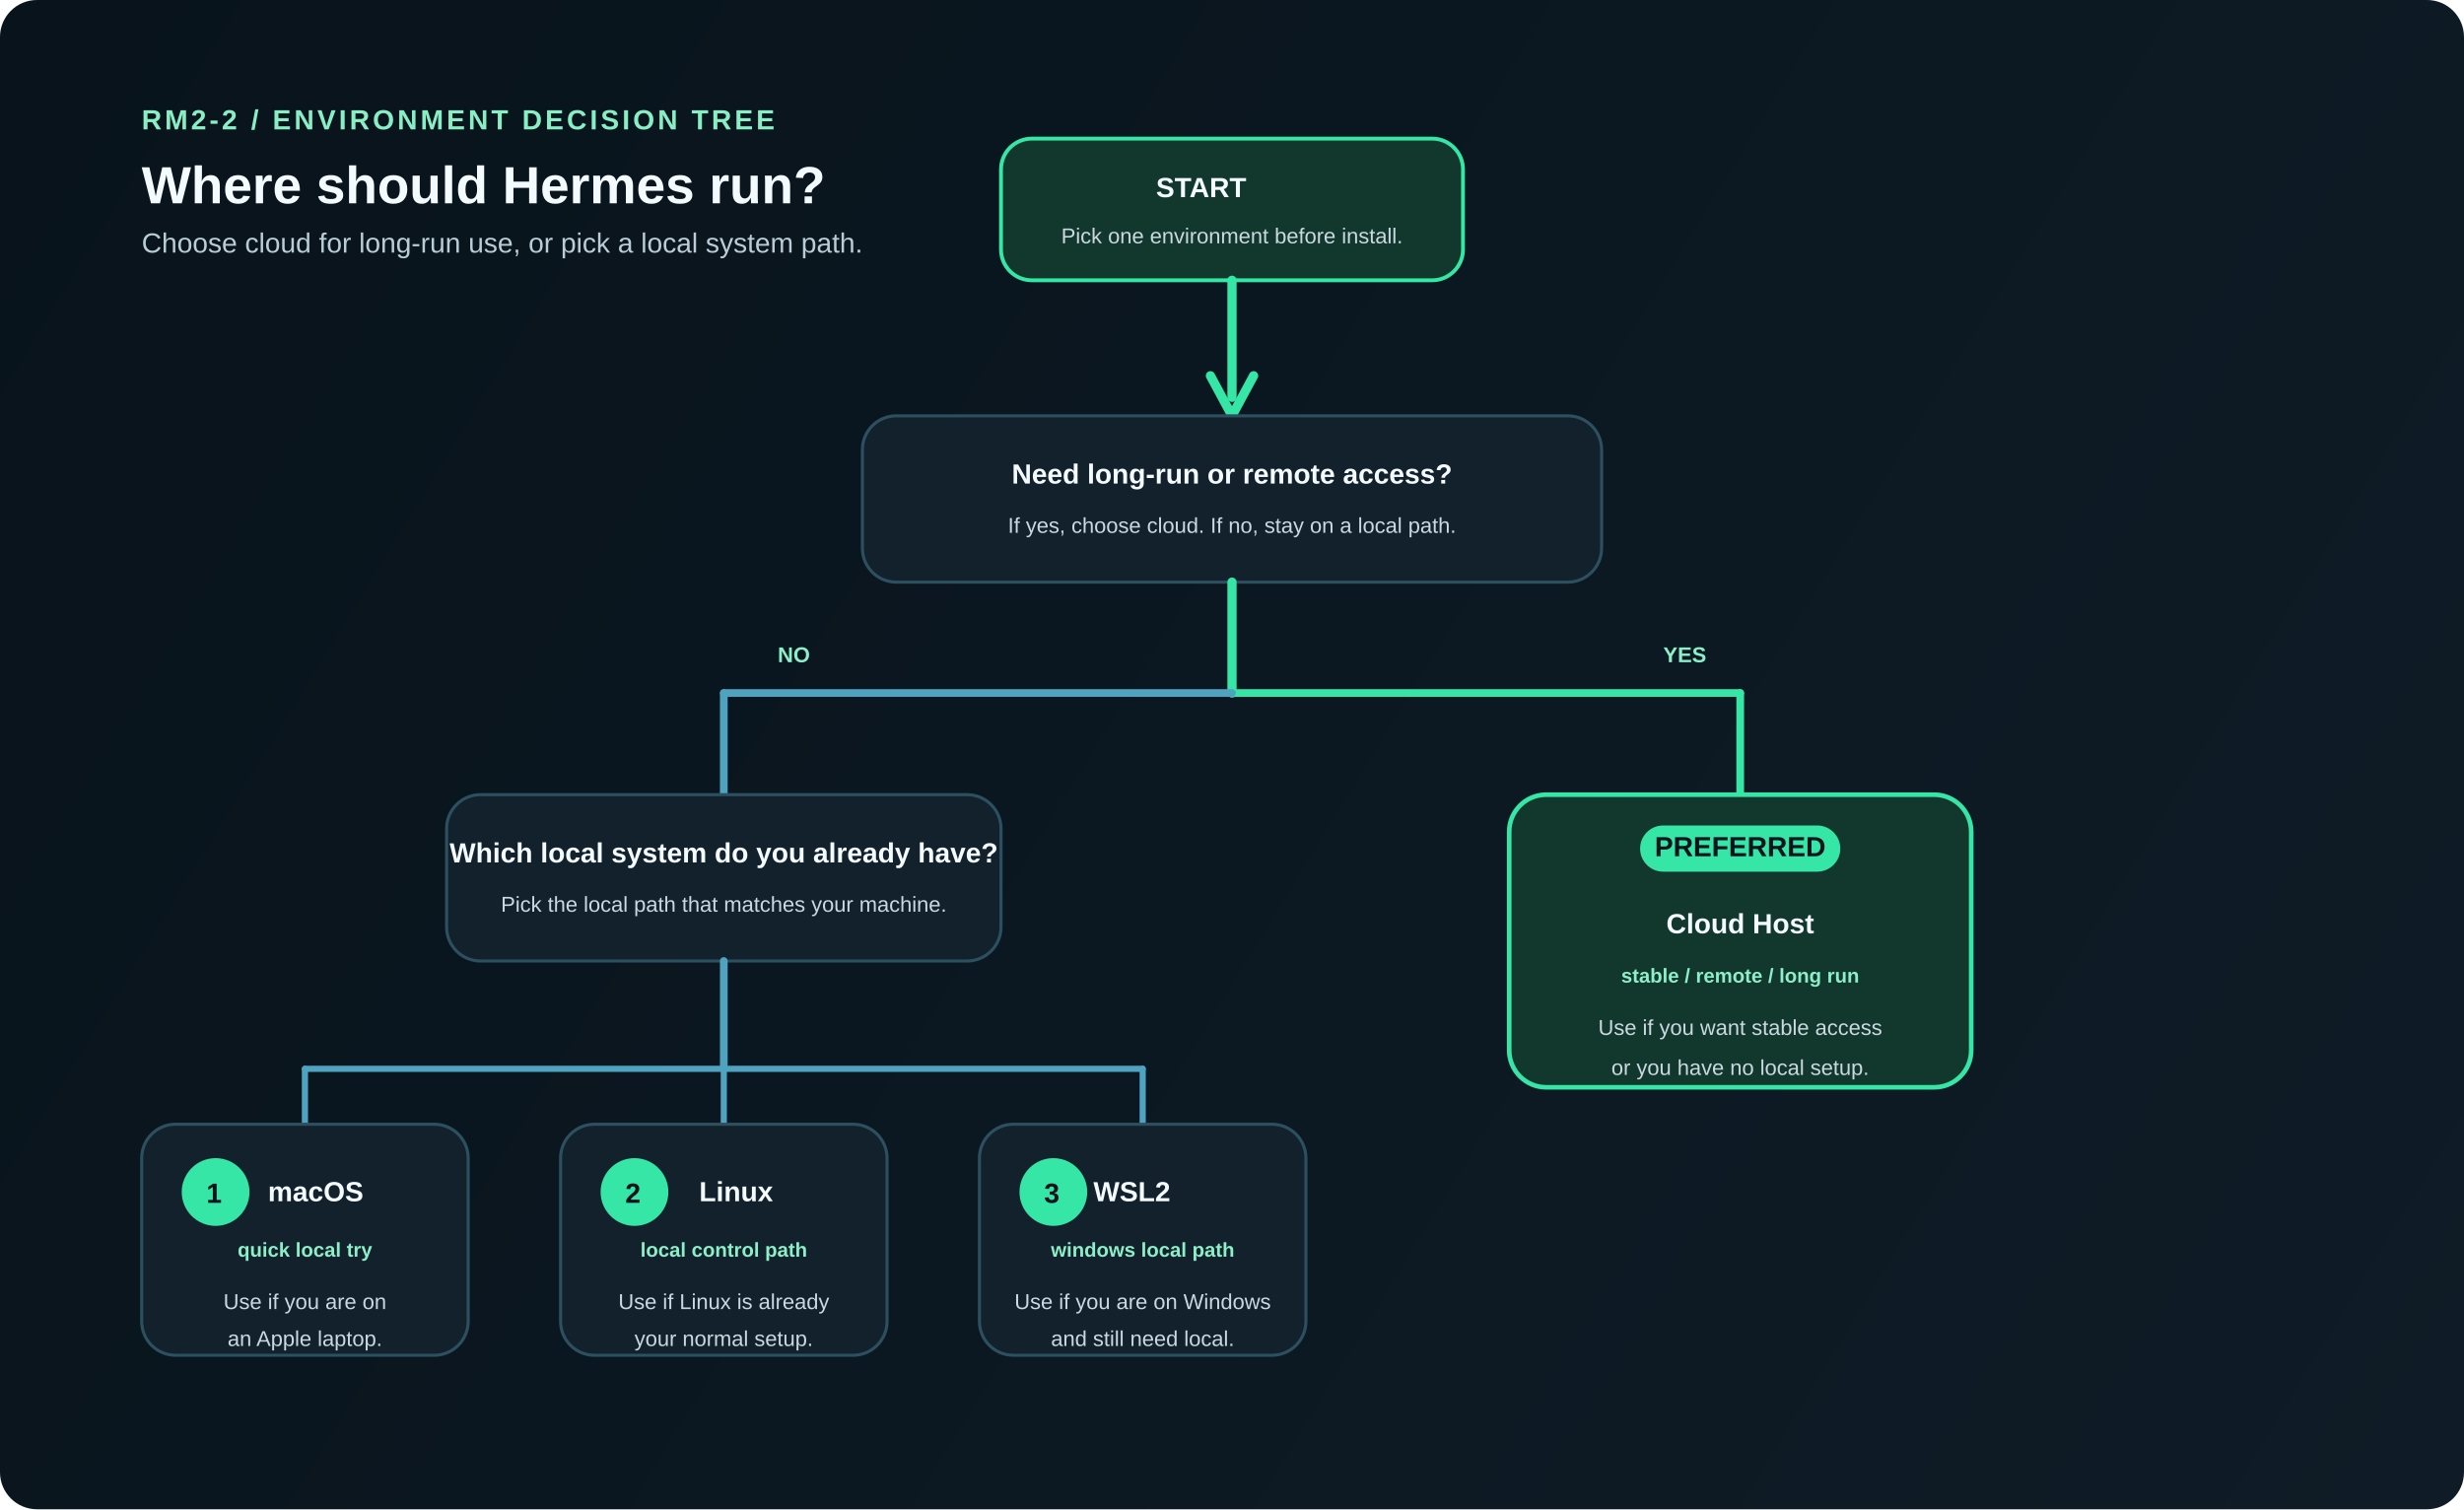
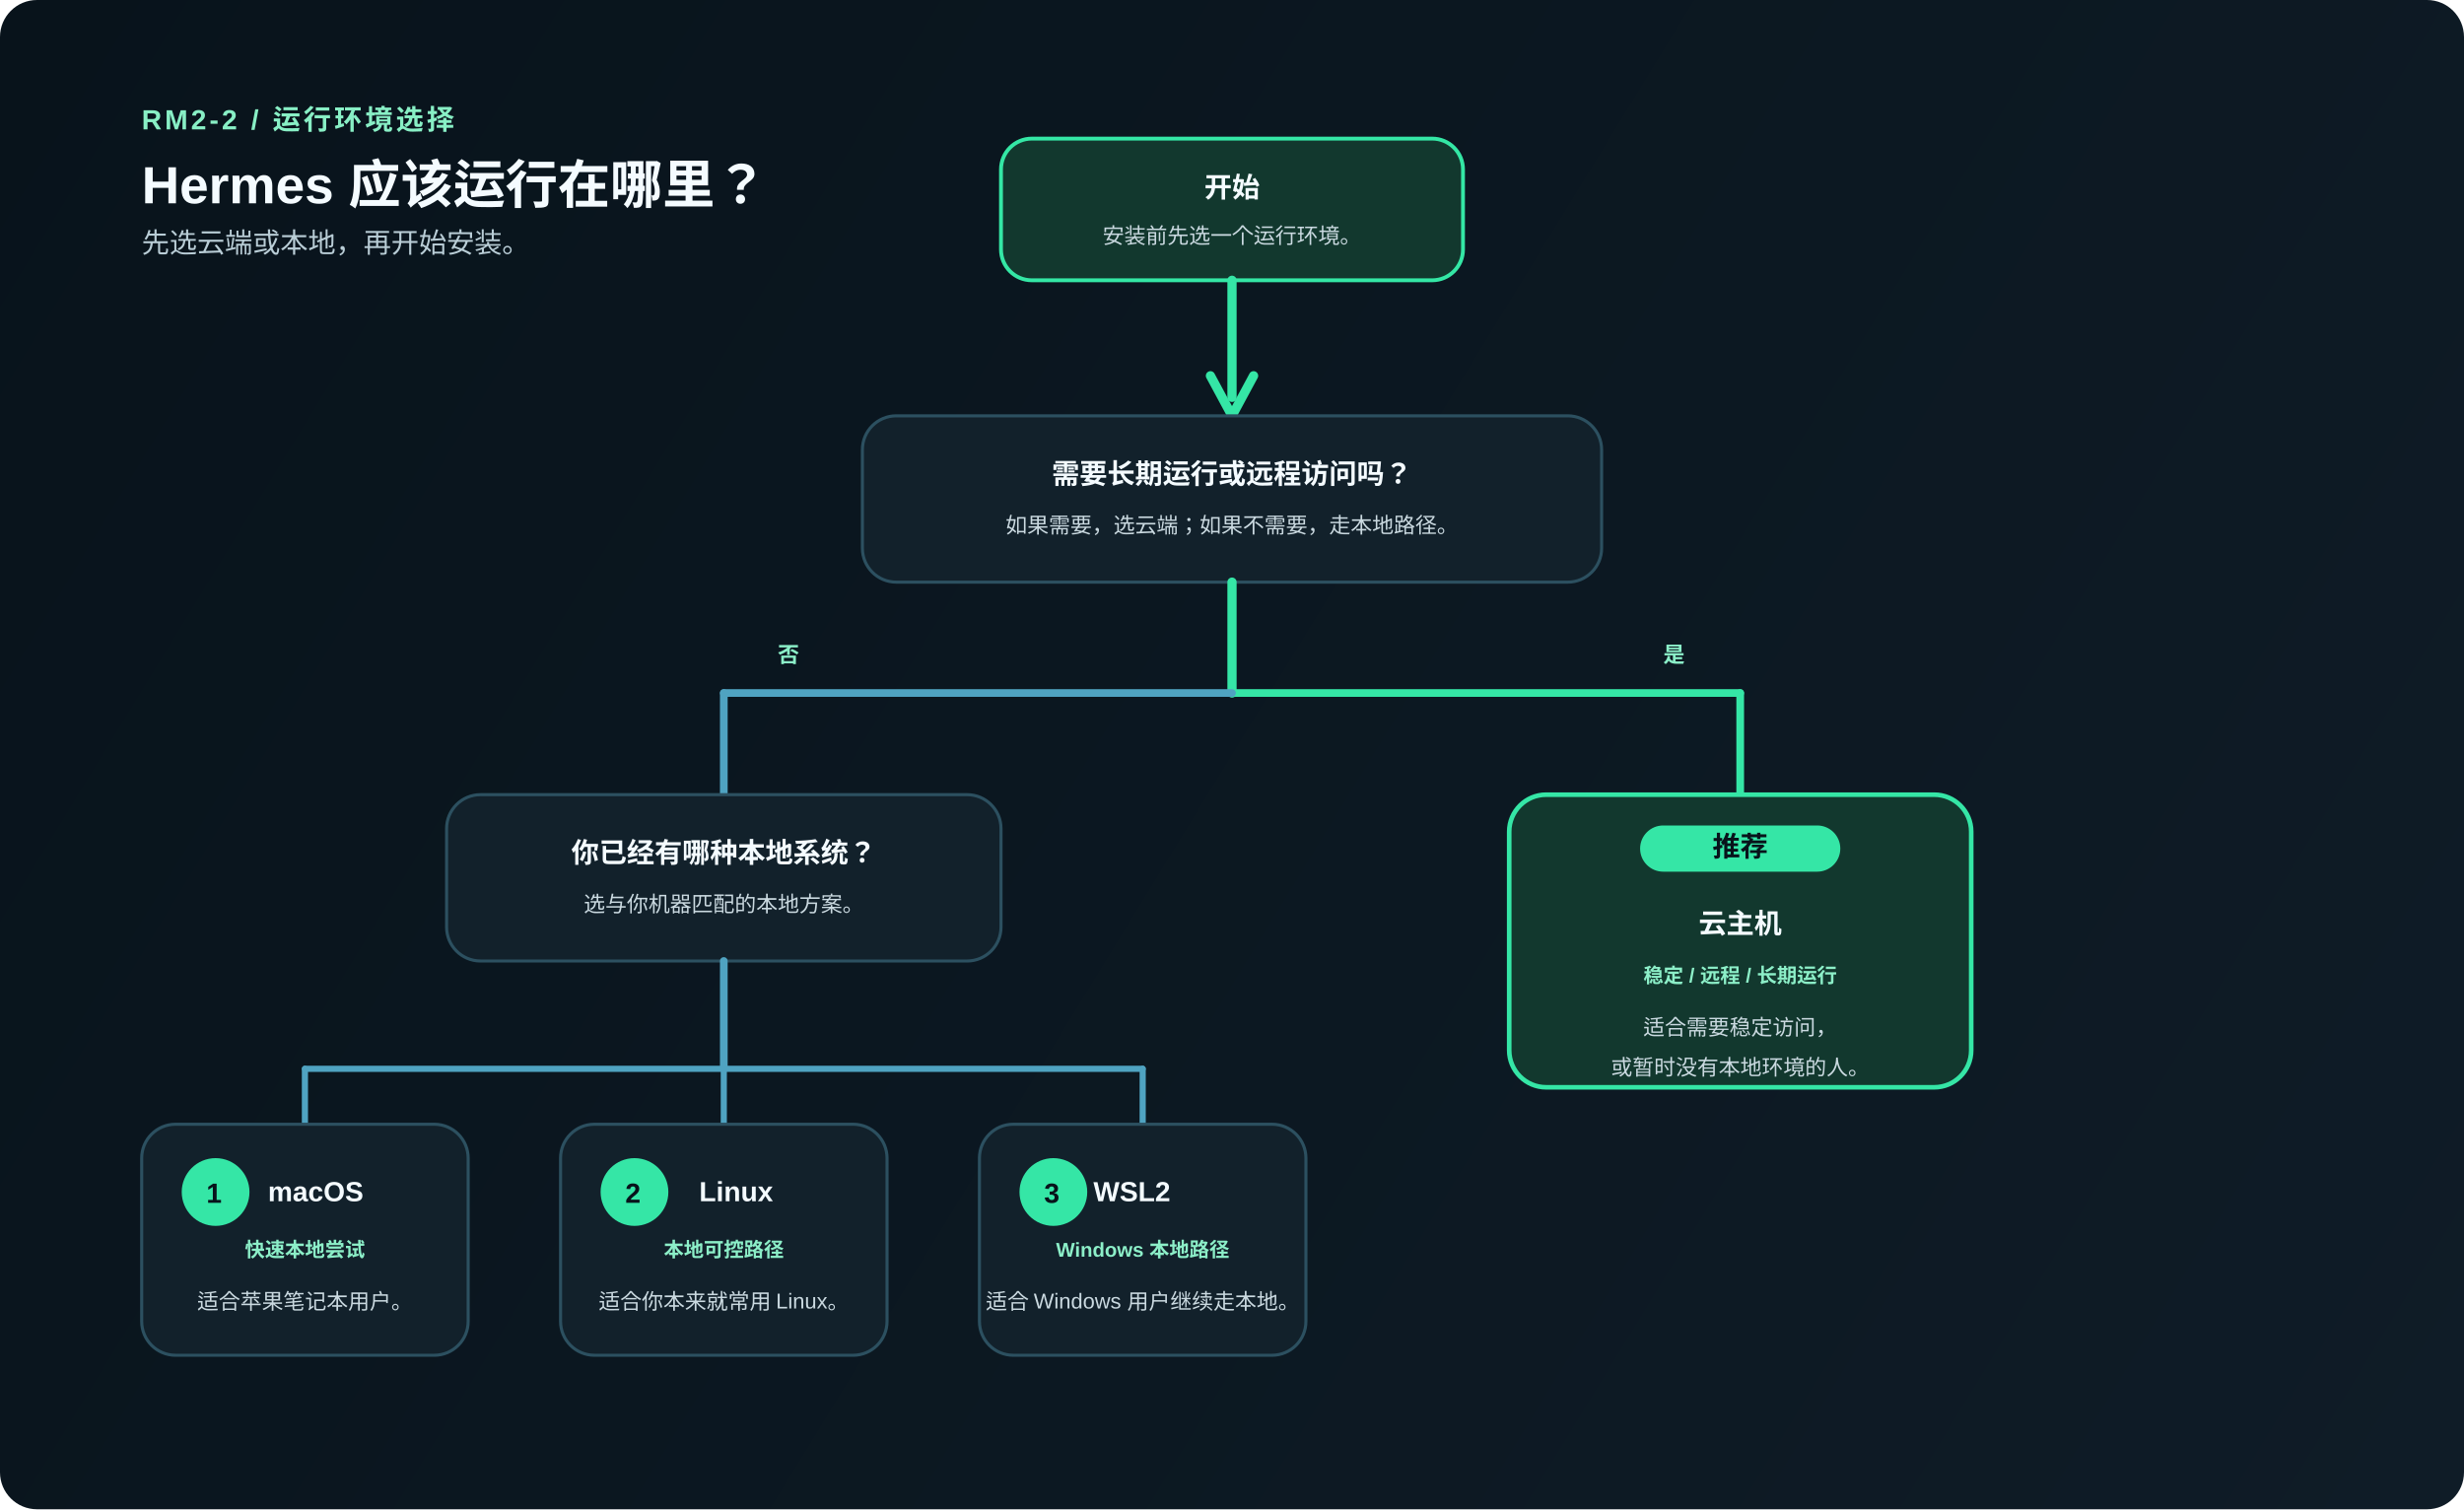
<svg xmlns="http://www.w3.org/2000/svg" width="1600" height="980" viewBox="0 0 1600 980" fill="none">
  <defs>
    <linearGradient id="bg6" x1="0" y1="0" x2="1600" y2="980" gradientUnits="userSpaceOnUse">
      <stop offset="0" stop-color="#08131B" />
      <stop offset="1" stop-color="#0F1C27" />
    </linearGradient>
    <style>
-       .eyebrow{font:700 18px Arial,sans-serif;fill:#88EFC5;letter-spacing:2px}
-       .title{font:700 34px Arial,sans-serif;fill:#F4FBFF}
-       .sub{font:400 18px Arial,sans-serif;fill:#B9CDD6}
-       .node{font:700 18px Arial,sans-serif;fill:#F4FBFF}
-       .small{font:400 14px Arial,sans-serif;fill:#CAD9E0}
-       .yes{font:700 14px Arial,sans-serif;fill:#8BEFC8}
-       .num{font:700 18px Arial,sans-serif;fill:#08131B}
-       .choice{font:700 18px Arial,sans-serif;fill:#F4FBFF}
-       .mini{font:600 13px Arial,sans-serif;fill:#8CEFC8}
+       .eyebrow{font:700 18px 'WenQuanYi Zen Hei', Arial, sans-serif;fill:#88EFC5;letter-spacing:2px}
+       .title{font:700 34px 'WenQuanYi Zen Hei', Arial, sans-serif;fill:#F4FBFF}
+       .sub{font:400 18px 'WenQuanYi Zen Hei', Arial, sans-serif;fill:#B9CDD6}
+       .node{font:700 18px 'WenQuanYi Zen Hei', Arial, sans-serif;fill:#F4FBFF}
+       .small{font:400 14px 'WenQuanYi Zen Hei', Arial, sans-serif;fill:#CAD9E0}
+       .yes{font:700 14px 'WenQuanYi Zen Hei', Arial, sans-serif;fill:#8BEFC8}
+       .num{font:700 18px 'WenQuanYi Zen Hei', Arial, sans-serif;fill:#08131B}
+       .choice{font:700 18px 'WenQuanYi Zen Hei', Arial, sans-serif;fill:#F4FBFF}
+       .mini{font:600 13px 'WenQuanYi Zen Hei', Arial, sans-serif;fill:#8CEFC8}
    </style>
  </defs>
  <rect width="1600" height="980" rx="24" fill="url(#bg6)" />
-   <text x="92" y="84" class="eyebrow">RM2-2 / ENVIRONMENT DECISION TREE</text>
-   <text x="92" y="132" class="title">Where should Hermes run?</text>
-   <text x="92" y="164" class="sub">Choose cloud for long-run use, or pick a local system path.</text>
+   <text x="92" y="84" class="eyebrow">RM2-2 / 运行环境选择</text>
+   <text x="92" y="132" class="title">Hermes 应该运行在哪里？</text>
+   <text x="92" y="164" class="sub">先选云端或本地，再开始安装。</text>
  <g>
    <rect x="650" y="90" width="300" height="92" rx="20" fill="#12382E" stroke="#34E7A5" stroke-width="2.5" />
-     <text x="780" y="128" text-anchor="middle" class="node">START</text>
-     <text x="800" y="158" text-anchor="middle" class="small">Pick one environment before install.</text>
+     <text x="800" y="128" text-anchor="middle" class="node">开始</text>
+     <text x="800" y="158" text-anchor="middle" class="small">安装前先选一个运行环境。</text>
  </g>
  <line x1="800" y1="182" x2="800" y2="258" stroke="#35E6A6" stroke-width="6" stroke-linecap="round" />
  <path d="M786 244L800 270L814 244" stroke="#35E6A6" stroke-width="6" stroke-linecap="round" stroke-linejoin="round" />
  <g>
    <rect x="560" y="270" width="480" height="108" rx="22" fill="#12212B" stroke="#2C5060" stroke-width="2" />
-     <text x="800" y="314" text-anchor="middle" class="node">Need long-run or remote access?</text>
-     <text x="800" y="346" text-anchor="middle" class="small">If yes, choose cloud. If no, stay on a local path.</text>
+     <text x="800" y="314" text-anchor="middle" class="node">需要长期运行或远程访问吗？</text>
+     <text x="800" y="346" text-anchor="middle" class="small">如果需要，选云端；如果不需要，走本地路径。</text>
  </g>
  <line x1="800" y1="378" x2="800" y2="450" stroke="#35E6A6" stroke-width="6" stroke-linecap="round" />
  <line x1="800" y1="450" x2="1130" y2="450" stroke="#35E6A6" stroke-width="5" stroke-linecap="round" />
  <line x1="800" y1="450" x2="470" y2="450" stroke="#4FA3C1" stroke-width="5" stroke-linecap="round" />
-   <text x="1080" y="430" class="yes">YES</text>
-   <text x="505" y="430" class="yes">NO</text>
+   <text x="1080" y="430" class="yes">是</text>
+   <text x="505" y="430" class="yes">否</text>
  <line x1="1130" y1="450" x2="1130" y2="516" stroke="#35E6A6" stroke-width="5" stroke-linecap="round" />
  <line x1="470" y1="450" x2="470" y2="516" stroke="#4FA3C1" stroke-width="5" stroke-linecap="round" />
  <g>
    <rect x="980" y="516" width="300" height="190" rx="24" fill="#12382E" stroke="#35E6A6" stroke-width="3" />
    <rect x="1065" y="536" width="130" height="30" rx="15" fill="#35E6A6" />
-     <text x="1130" y="556" text-anchor="middle" class="num">PREFERRED</text>
-     <text x="1130" y="606" text-anchor="middle" class="choice">Cloud Host</text>
-     <text x="1130" y="638" text-anchor="middle" class="mini">stable / remote / long run</text>
-     <text x="1130" y="672" text-anchor="middle" class="small">Use if you want stable access</text>
-     <text x="1130" y="698" text-anchor="middle" class="small">or you have no local setup.</text>
+     <text x="1130" y="556" text-anchor="middle" class="num">推荐</text>
+     <text x="1130" y="606" text-anchor="middle" class="choice">云主机</text>
+     <text x="1130" y="638" text-anchor="middle" class="mini">稳定 / 远程 / 长期运行</text>
+     <text x="1130" y="672" text-anchor="middle" class="small">适合需要稳定访问，</text>
+     <text x="1130" y="698" text-anchor="middle" class="small">或暂时没有本地环境的人。</text>
  </g>
  <g>
    <rect x="290" y="516" width="360" height="108" rx="22" fill="#12212B" stroke="#2C5060" stroke-width="2" />
-     <text x="470" y="560" text-anchor="middle" class="node">Which local system do you already have?</text>
-     <text x="470" y="592" text-anchor="middle" class="small">Pick the local path that matches your machine.</text>
+     <text x="470" y="560" text-anchor="middle" class="node">你已经有哪种本地系统？</text>
+     <text x="470" y="592" text-anchor="middle" class="small">选与你机器匹配的本地方案。</text>
  </g>
  <line x1="470" y1="624" x2="470" y2="694" stroke="#4FA3C1" stroke-width="5" stroke-linecap="round" />
  <line x1="470" y1="694" x2="198" y2="694" stroke="#4FA3C1" stroke-width="4" stroke-linecap="round" />
  <line x1="470" y1="694" x2="742" y2="694" stroke="#4FA3C1" stroke-width="4" stroke-linecap="round" />
  <line x1="198" y1="694" x2="198" y2="730" stroke="#4FA3C1" stroke-width="4" stroke-linecap="round" />
  <line x1="470" y1="694" x2="470" y2="730" stroke="#4FA3C1" stroke-width="4" stroke-linecap="round" />
  <line x1="742" y1="694" x2="742" y2="730" stroke="#4FA3C1" stroke-width="4" stroke-linecap="round" />
  <g>
    <rect x="92" y="730" width="212" height="150" rx="22" fill="#12212B" stroke="#2C5060" stroke-width="2" />
    <circle cx="140" cy="774" r="22" fill="#35E6A6" />
    <text x="134" y="781" class="num">1</text>
    <text x="174" y="780" class="choice">macOS</text>
-     <text x="198" y="816" text-anchor="middle" class="mini">quick local try</text>
-     <text x="198" y="850" text-anchor="middle" class="small">Use if you are on</text>
-     <text x="198" y="874" text-anchor="middle" class="small">an Apple laptop.</text>
+     <text x="198" y="816" text-anchor="middle" class="mini">快速本地尝试</text>
+     <text x="198" y="850" text-anchor="middle" class="small">适合苹果笔记本用户。</text>
  </g>
  <g>
    <rect x="364" y="730" width="212" height="150" rx="22" fill="#12212B" stroke="#2C5060" stroke-width="2" />
    <circle cx="412" cy="774" r="22" fill="#35E6A6" />
    <text x="406" y="781" class="num">2</text>
    <text x="454" y="780" class="choice">Linux</text>
-     <text x="470" y="816" text-anchor="middle" class="mini">local control path</text>
-     <text x="470" y="850" text-anchor="middle" class="small">Use if Linux is already</text>
-     <text x="470" y="874" text-anchor="middle" class="small">your normal setup.</text>
+     <text x="470" y="816" text-anchor="middle" class="mini">本地可控路径</text>
+     <text x="470" y="850" text-anchor="middle" class="small">适合你本来就常用 Linux。</text>
  </g>
  <g>
    <rect x="636" y="730" width="212" height="150" rx="22" fill="#12212B" stroke="#2C5060" stroke-width="2" />
    <circle cx="684" cy="774" r="22" fill="#35E6A6" />
    <text x="678" y="781" class="num">3</text>
    <text x="735" y="780" text-anchor="middle" class="choice">WSL2</text>
-     <text x="742" y="816" text-anchor="middle" class="mini">windows local path</text>
-     <text x="742" y="850" text-anchor="middle" class="small">Use if you are on Windows</text>
-     <text x="742" y="874" text-anchor="middle" class="small">and still need local.</text>
+     <text x="742" y="816" text-anchor="middle" class="mini">Windows 本地路径</text>
+     <text x="742" y="850" text-anchor="middle" class="small">适合 Windows 用户继续走本地。</text>
  </g>
</svg>
